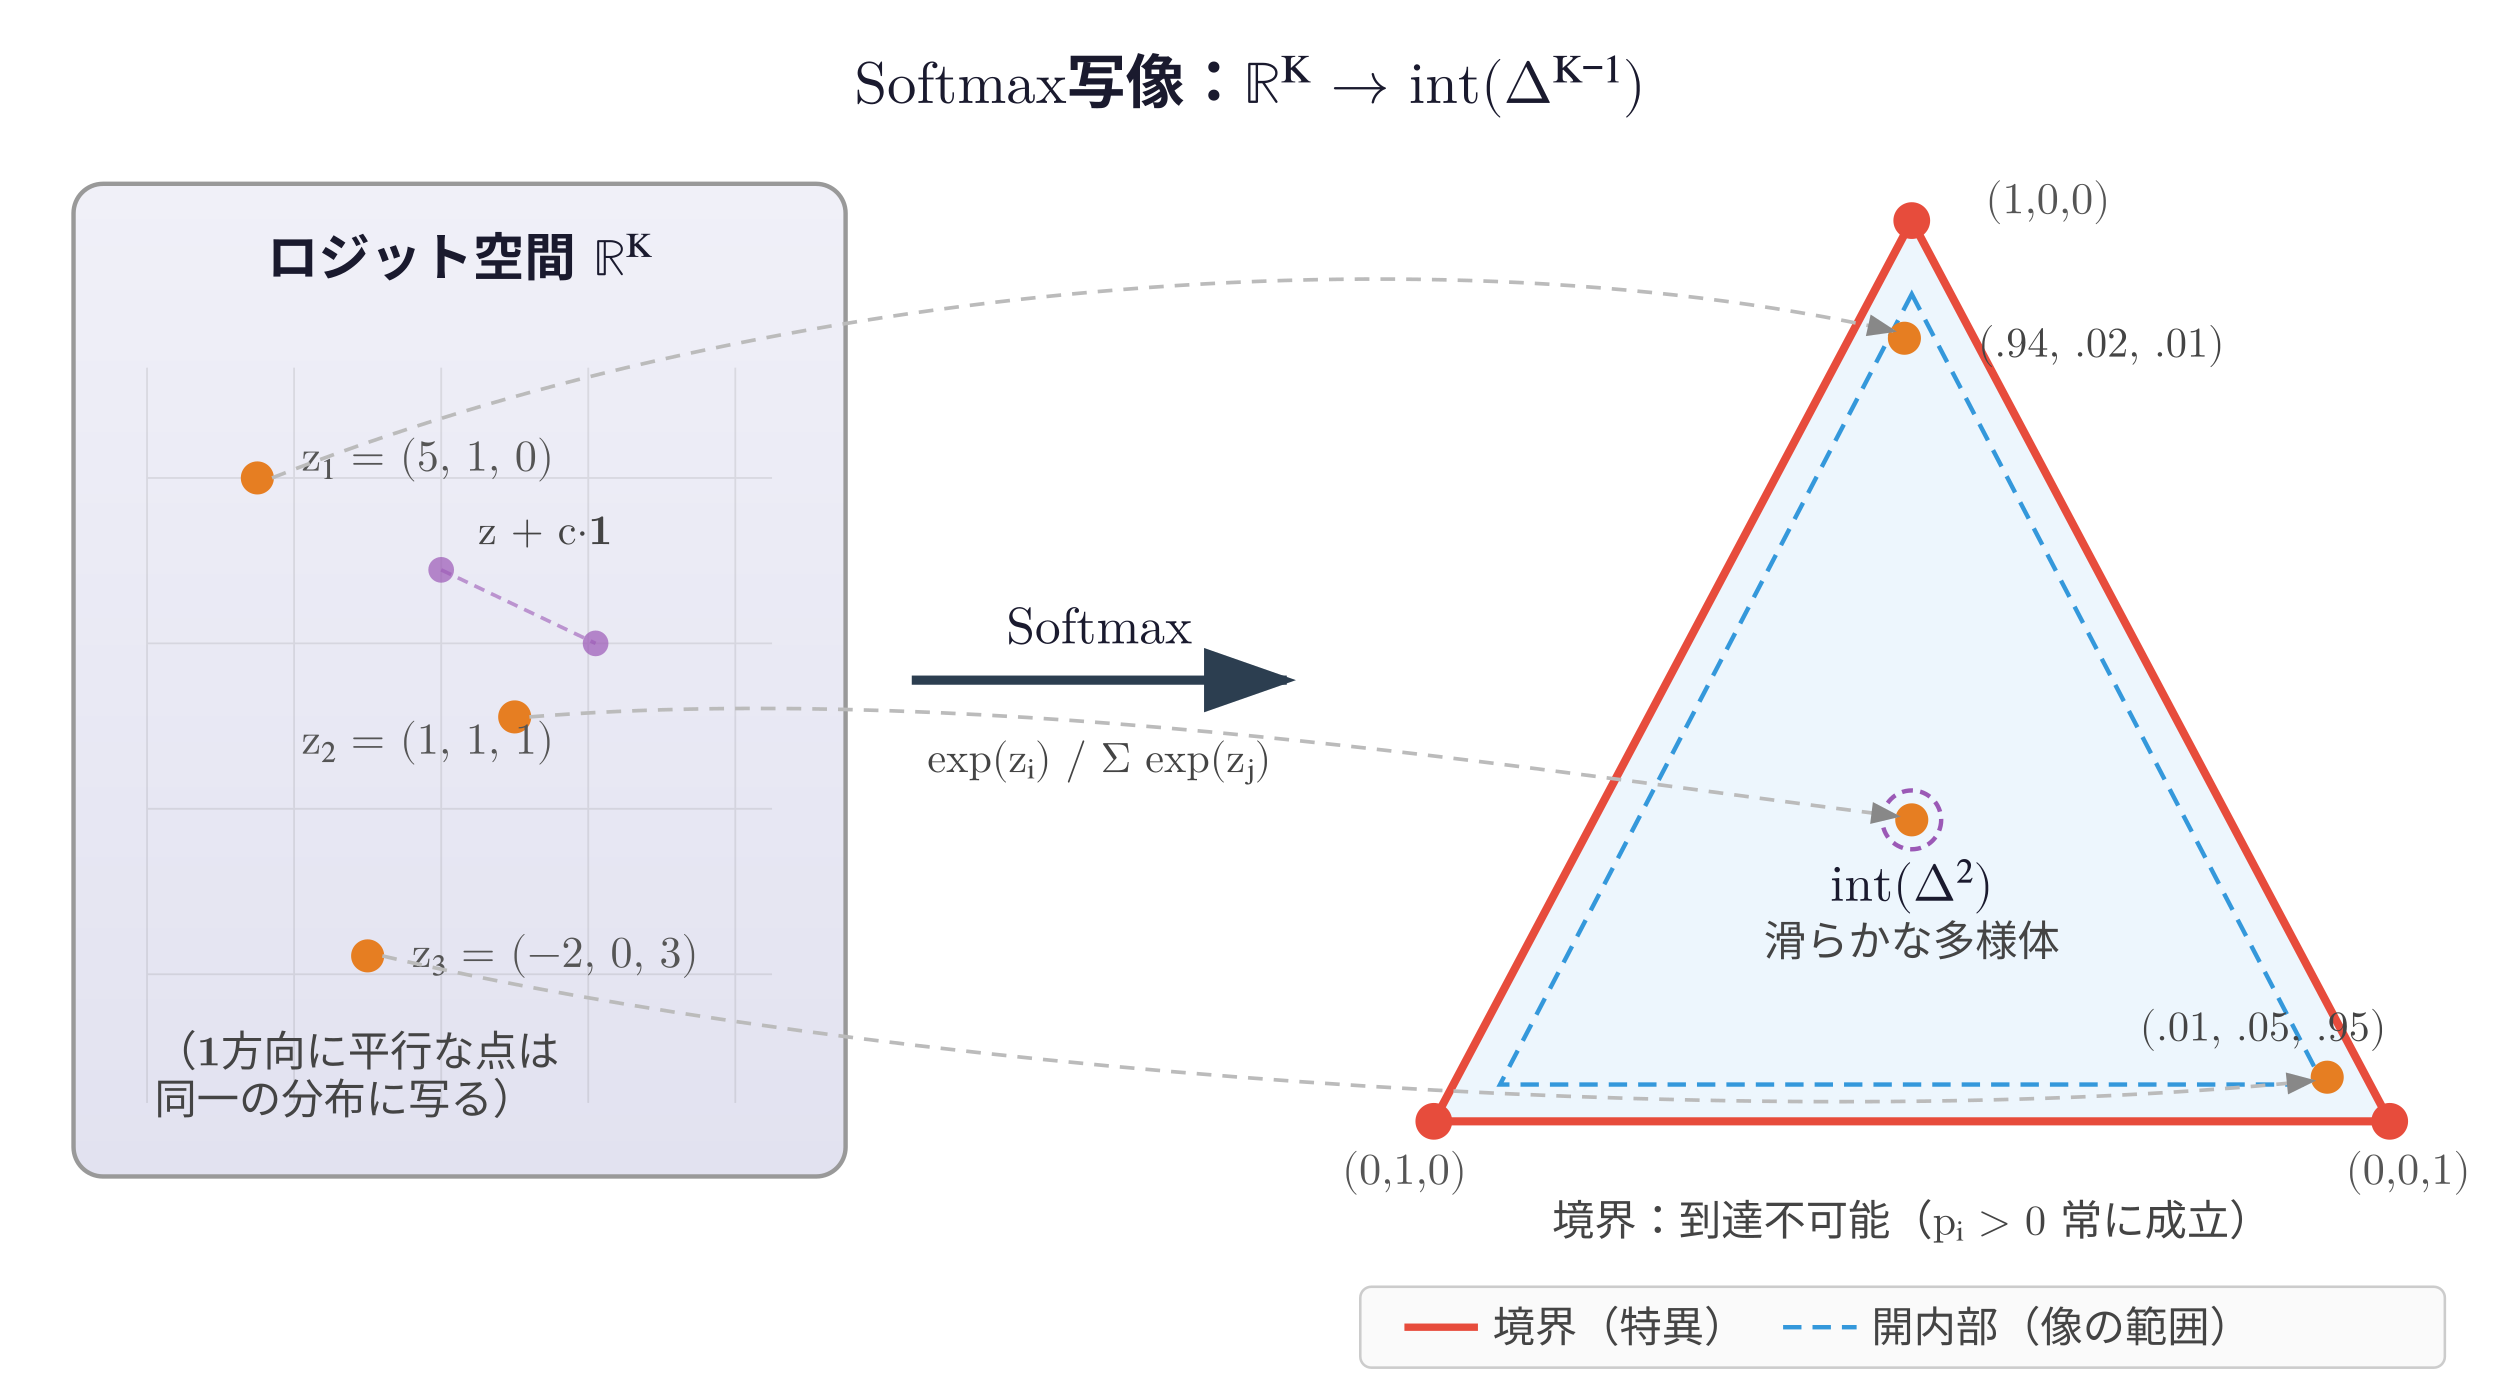
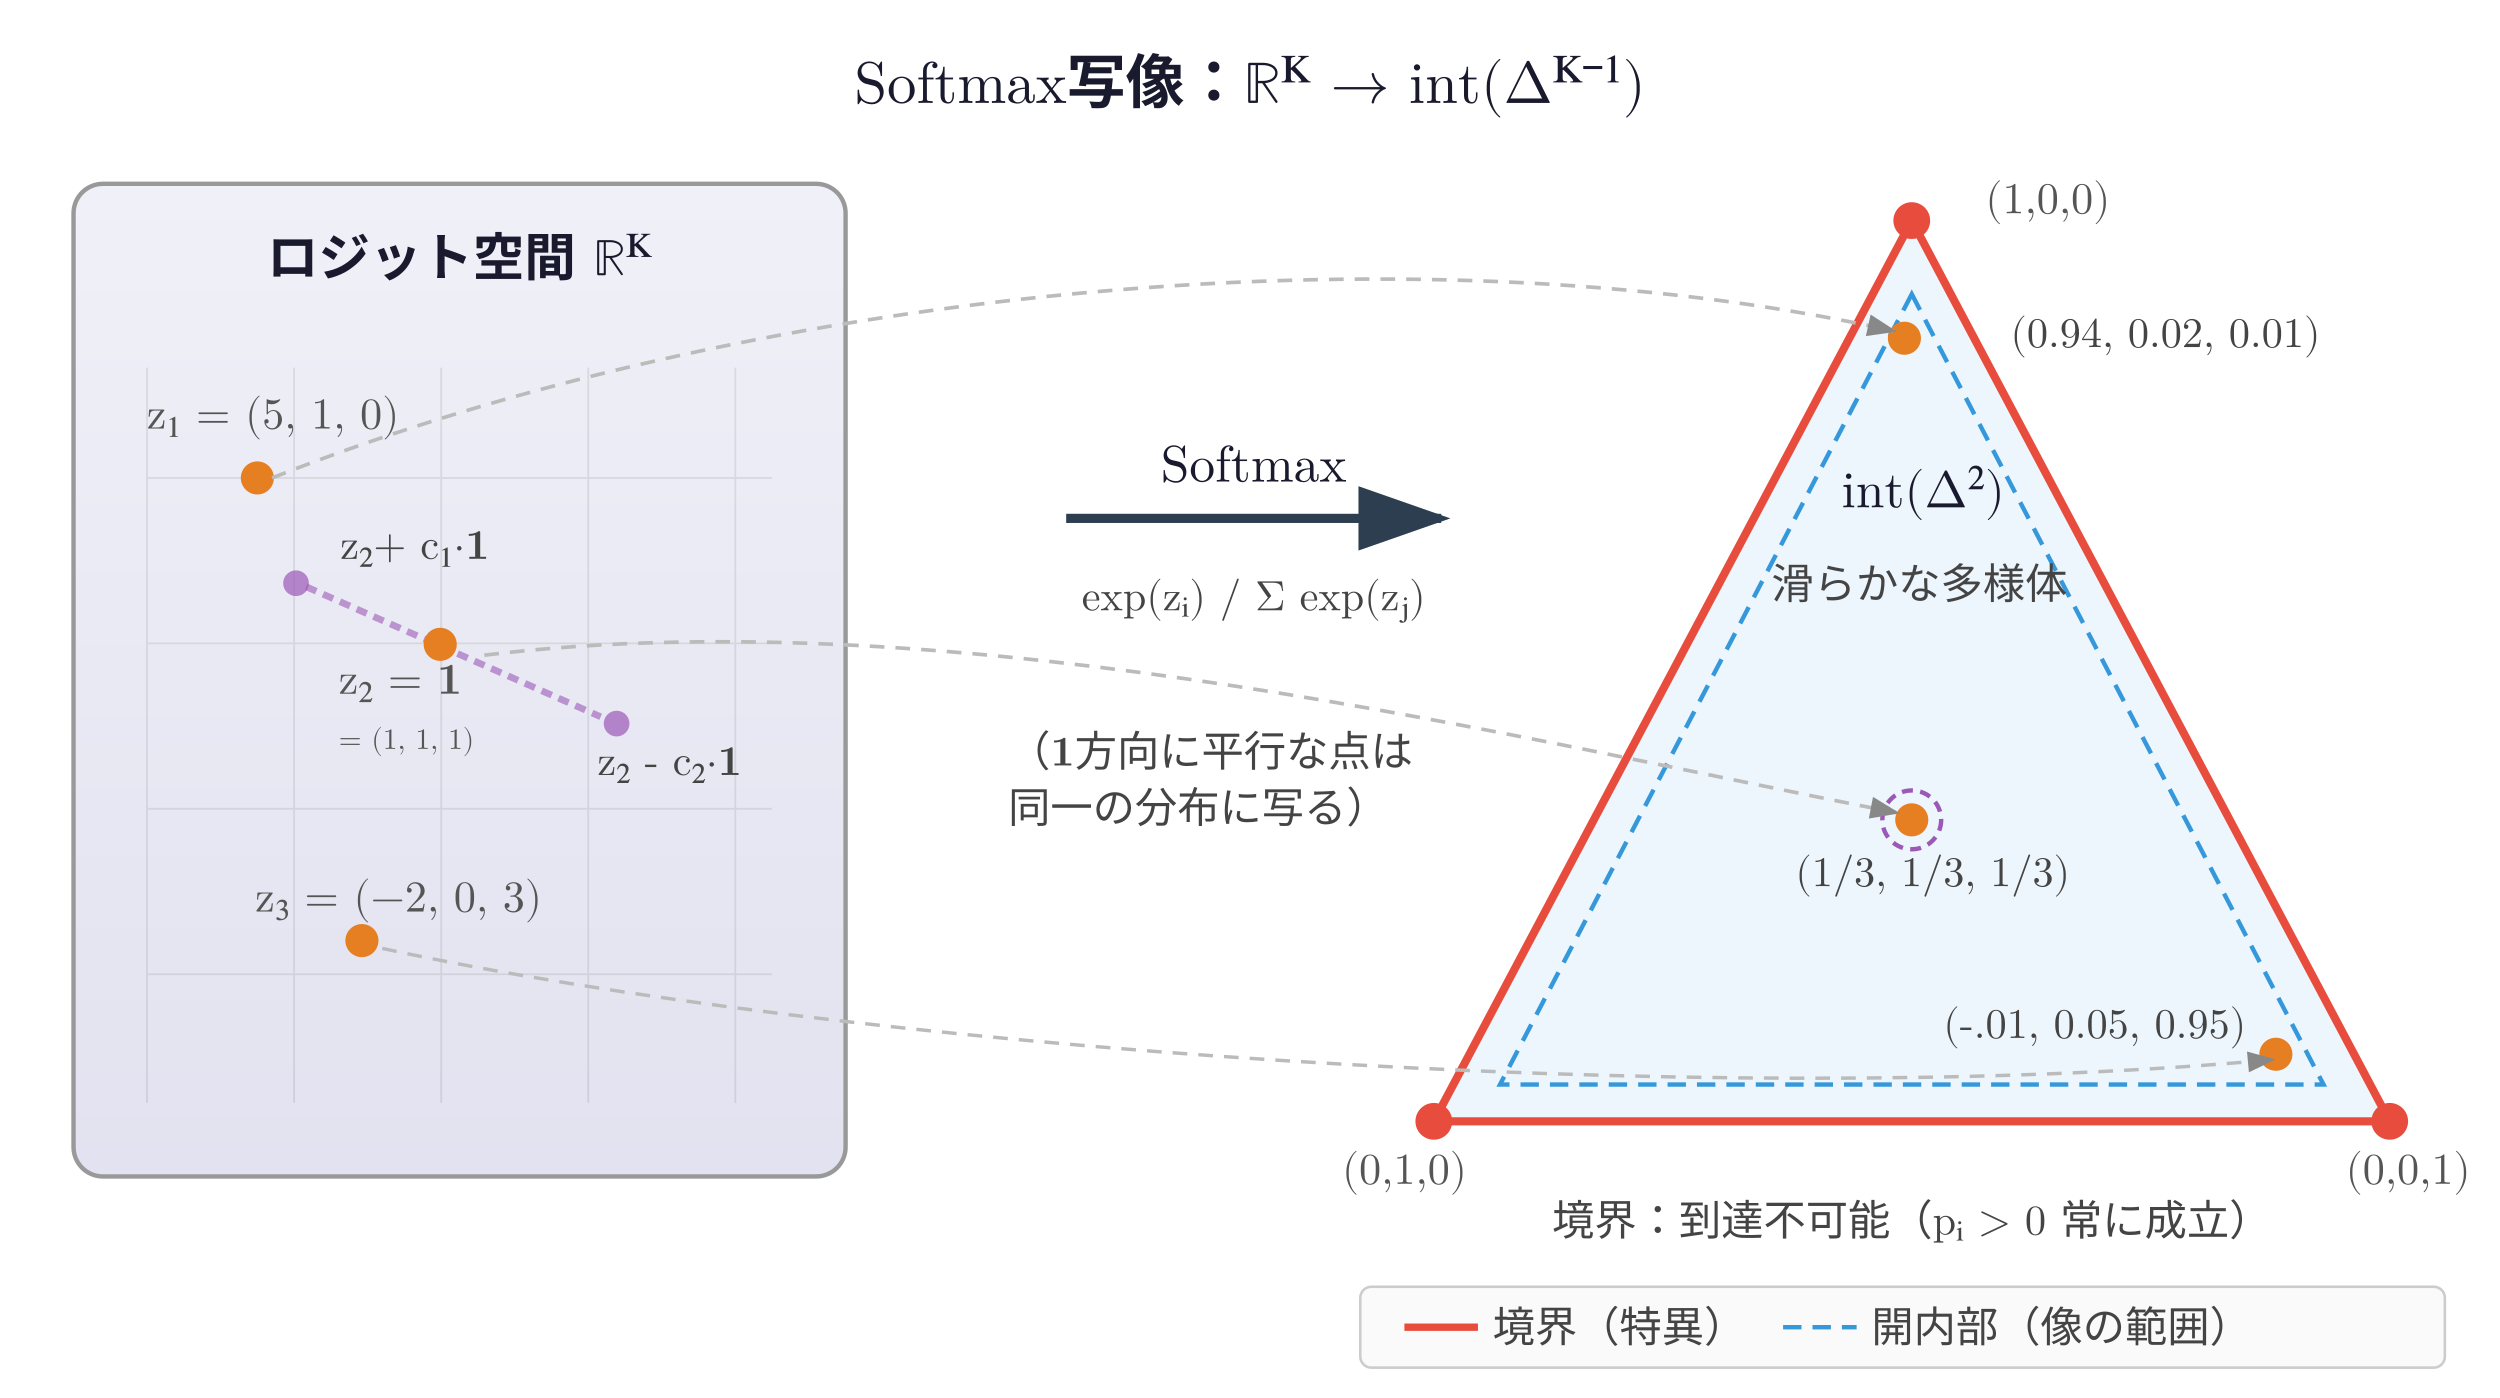
- <svg xmlns="http://www.w3.org/2000/svg" viewBox="0 0 680 380" font-family="'STIX Two Math', 'Latin Modern Math', 'Cambria Math', serif">
-   <defs>
-     <style>
+ <svg xmlns="http://www.w3.org/2000/svg" viewBox="0 0 680 380" font-family="'STIX Two Math', 'Latin Modern Math', 'Cambria Math', serif" version="1.1" id="svg33">
+   <defs id="defs3">
+     <style id="style1">
      .label { font-size: 14px; fill: #1a1a2e; }
      .label-sm { font-size: 12px; fill: #555; }
      .label-math { font-size: 15px; fill: #1a1a2e; font-style: italic; }
      .title { font-size: 16px; fill: #1a1a2e; font-weight: 600; }
      .annotation { font-size: 11.5px; fill: #444; }
    </style>
    <marker id="arrowBlue" markerWidth="10" markerHeight="7" refX="9" refY="3.5" orient="auto">
-       <polygon points="0 0, 10 3.5, 0 7" fill="#2c3e50" />
+       <polygon points="0 0, 10 3.5, 0 7" fill="#2c3e50" id="polygon1" />
    </marker>
    <marker id="arrowGray" markerWidth="8" markerHeight="6" refX="7" refY="3" orient="auto">
-       <polygon points="0 0, 8 3, 0 6" fill="#888" />
+       <polygon points="0 0, 8 3, 0 6" fill="#888" id="polygon2" />
    </marker>
    <linearGradient id="logitBg" x1="0" y1="0" x2="0" y2="1">
-       <stop offset="0%" stop-color="#f0f0f8" />
-       <stop offset="100%" stop-color="#e2e2f0" />
+       <stop offset="0%" stop-color="#f0f0f8" id="stop2" />
+       <stop offset="100%" stop-color="#e2e2f0" id="stop3" />
    </linearGradient>
  </defs>
-   <text x="340" y="28" text-anchor="middle" class="title">Softmax写像：ℝᴷ → int(Δᴷ⁻¹)</text>
-   <rect x="20" y="50" width="210" height="270" rx="8" fill="url(#logitBg)" stroke="#999" stroke-width="1.2" />
-   <text x="125" y="75" text-anchor="middle" class="label" font-weight="600">ロジット空間 ℝᴷ</text>
-   <g opacity="0.15" stroke="#666" stroke-width="0.5">
-     <line x1="40" y1="100" x2="40" y2="300" />
-     <line x1="80" y1="100" x2="80" y2="300" />
-     <line x1="120" y1="100" x2="120" y2="300" />
-     <line x1="160" y1="100" x2="160" y2="300" />
-     <line x1="200" y1="100" x2="200" y2="300" />
-     <line x1="40" y1="130" x2="210" y2="130" />
-     <line x1="40" y1="175" x2="210" y2="175" />
-     <line x1="40" y1="220" x2="210" y2="220" />
-     <line x1="40" y1="265" x2="210" y2="265" />
+   <text x="340" y="28" text-anchor="middle" class="title" id="text3">Softmax写像：ℝᴷ → int(Δᴷ⁻¹)</text>
+   <rect x="20" y="50" width="210" height="270" rx="8" fill="url(#logitBg)" stroke="#999" stroke-width="1.2" id="rect3" />
+   <line x1="83.29" y1="159.602" x2="163.385" y2="194.97" stroke="#9b59b6" stroke-width="1.836" stroke-dasharray="3, 2" opacity="0.6" id="line16" />
+   <text x="125" y="75" text-anchor="middle" class="label" font-weight="600" id="text4">ロジット空間 ℝᴷ</text>
+   <g opacity="0.15" stroke="#666" stroke-width="0.5" id="g12">
+     <line x1="40" y1="100" x2="40" y2="300" id="line4" />
+     <line x1="80" y1="100" x2="80" y2="300" id="line5" />
+     <line x1="120" y1="100" x2="120" y2="300" id="line6" />
+     <line x1="160" y1="100" x2="160" y2="300" id="line7" />
+     <line x1="200" y1="100" x2="200" y2="300" id="line8" />
+     <line x1="40" y1="130" x2="210" y2="130" id="line9" />
+     <line x1="40" y1="175" x2="210" y2="175" id="line10" />
+     <line x1="40" y1="220" x2="210" y2="220" id="line11" />
+     <line x1="40" y1="265" x2="210" y2="265" id="line12" />
  </g>
-   <circle cx="70" cy="130" r="4.5" fill="#e67e22" />
-   <text x="82" y="128" class="label-sm" fill="#e67e22">z₁ = (5, 1, 0)</text>
-   <circle cx="140" cy="195" r="4.5" fill="#e67e22" />
-   <text x="82" y="205" class="label-sm" fill="#e67e22">z₂ = (1, 1, 1)</text>
-   <circle cx="100" cy="260" r="4.5" fill="#e67e22" />
-   <text x="112" y="263" class="label-sm" fill="#e67e22">z₃ = (−2, 0, 3)</text>
-   <circle cx="120" cy="155" r="3.5" fill="#9b59b6" opacity="0.7" />
-   <circle cx="162" cy="175" r="3.5" fill="#9b59b6" opacity="0.7" />
-   <line x1="120" y1="155" x2="162" y2="175" stroke="#9b59b6" stroke-width="1" stroke-dasharray="3,2" opacity="0.6" />
-   <text x="130" y="148" class="annotation" fill="#9b59b6">z + c·𝟏</text>
-   <text x="42" y="290" class="annotation" fill="#9b59b6">（𝟏方向に平行な点は</text>
-   <text x="42" y="303" class="annotation" fill="#9b59b6">　同一の分布に写る）</text>
-   <line x1="248" y1="185" x2="350" y2="185" stroke="#2c3e50" stroke-width="2.5" marker-end="url(#arrowBlue)" />
-   <text x="299" y="175" text-anchor="middle" class="label" font-weight="600">Softmax</text>
-   <text x="299" y="210" text-anchor="middle" class="annotation">exp(zᵢ) / Σ exp(zⱼ)</text>
-   <g>
-     <polygon points="520,60 390,305 650,305" fill="#dceefb" opacity="0.5" />
-     <polygon points="520,60 390,305 650,305" fill="none" stroke="#e74c3c" stroke-width="2.2" />
-     <polygon points="520,80 408,295 632,295" fill="none" stroke="#3498db" stroke-width="1.2" stroke-dasharray="5,3" />
-     <circle cx="520" cy="60" r="5" fill="#e74c3c" />
-     <text x="540" y="58" class="label-sm" fill="#c0392b">(1,0,0)</text>
-     <circle cx="390" cy="305" r="5" fill="#e74c3c" />
-     <text x="365" y="322" class="label-sm" fill="#c0392b">(0,1,0)</text>
-     <circle cx="650" cy="305" r="5" fill="#e74c3c" />
-     <text x="638" y="322" class="label-sm" fill="#c0392b">(0,0,1)</text>
-     <text x="520" y="245" text-anchor="middle" class="label" fill="#2471a3">int(Δ²)</text>
-     <text x="520" y="260" text-anchor="middle" class="annotation" fill="#2471a3">滑らかな多様体</text>
-     <circle cx="518" cy="92" r="4.5" fill="#e67e22" />
-     <text x="538" y="97" class="annotation" fill="#e67e22">(.94, .02, .01)</text>
-     <circle cx="520" cy="223" r="4.5" fill="#e67e22" />
-     <circle cx="520" cy="223" r="8" fill="none" stroke="#9b59b6" stroke-width="1.2" stroke-dasharray="3,2" />
-     <circle cx="633" cy="293" r="4.5" fill="#e67e22" />
-     <text x="582" y="283" class="annotation" fill="#e67e22">(.01, .05, .95)</text>
-     <text x="520" y="336" text-anchor="middle" class="annotation" fill="#c0392b">境界：到達不可能（pᵢ &gt; 0 常に成立）</text>
+   <circle cx="70" cy="130" r="4.5" fill="#e67e22" id="circle12" />
+   <text x="39.922" y="116.571" class="label-sm" fill="#e67e22" id="text12">z₁ = (5, 1, 0)</text>
+   <circle cx="119.74" cy="175.26" r="4.5" fill="#e67e22" id="circle13" />
+   <text x="92.118" y="188.692" class="label-sm" fill="#e67e22" id="text13">
+     <tspan id="tspan35" x="92.118" y="188.692">z₂ = 𝟏</tspan>
+     <tspan id="tspan36" x="92.118" y="203.692" style="font-size:8px">= (1, 1, 1)</tspan>
+   </text>
+   <circle cx="98.442" cy="255.844" r="4.5" fill="#e67e22" id="circle14" />
+   <text x="69.403" y="247.935" class="label-sm" fill="#e67e22" id="text14">z₃ = (−2, 0, 3)</text>
+   <circle cx="80.519" cy="158.636" r="3.5" fill="#9b59b6" opacity="0.7" id="circle15" />
+   <circle cx="167.714" cy="196.818" r="3.5" fill="#9b59b6" opacity="0.7" id="circle16" />
+   <text x="92.539" y="152.004" class="annotation" fill="#9b59b6" id="text16">z₂+ c₁·𝟏</text>
+   <text x="162.497" y="210.796" class="annotation" fill="#9b59b6" id="text16-6" style="font-size:11.5px;fill:#444444">z₂ - c₂·𝟏</text>
+   <text x="274.208" y="208.442" class="annotation" fill="#9b59b6" id="text17">
+     <tspan id="tspan37" x="274.208" y="208.442">（𝟏方向に平行な点は</tspan>
+     <tspan id="tspan38" x="274.208" y="223.735">同一の分布に写る）</tspan>
+   </text>
+   <line x1="290" y1="141" x2="392" y2="141" stroke="#2c3e50" stroke-width="2.5" marker-end="url(#arrowBlue)" id="line18" />
+   <text x="341" y="131" text-anchor="middle" class="label" font-weight="600" id="text19">Softmax</text>
+   <text x="341" y="166" text-anchor="middle" class="annotation" id="text20">exp(zᵢ) / Σ exp(zⱼ)</text>
+   <g id="g30">
+     <polygon points="520,60 390,305 650,305" fill="#dceefb" opacity="0.5" id="polygon20" />
+     <polygon points="520,60 390,305 650,305" fill="none" stroke="#e74c3c" stroke-width="2.2" id="polygon21" />
+     <polygon points="520,80 408,295 632,295" fill="none" stroke="#3498db" stroke-width="1.2" stroke-dasharray="5,3" id="polygon22" />
+     <circle cx="520" cy="60" r="5" fill="#e74c3c" id="circle22" />
+     <text x="540" y="58" class="label-sm" fill="#c0392b" id="text22">(1,0,0)</text>
+     <circle cx="390" cy="305" r="5" fill="#e74c3c" id="circle23" />
+     <text x="365" y="322" class="label-sm" fill="#c0392b" id="text23">(0,1,0)</text>
+     <circle cx="650" cy="305" r="5" fill="#e74c3c" id="circle24" />
+     <text x="638" y="322" class="label-sm" fill="#c0392b" id="text24">(0,0,1)</text>
+     <text x="523.117" y="137.987" text-anchor="middle" class="label" fill="#2471a3" id="text25">int(Δ²)</text>
+     <text x="522.078" y="162.857" text-anchor="middle" class="annotation" fill="#2471a3" id="text26">滑らかな多様体</text>
+     <circle cx="518" cy="92" r="4.5" fill="#e67e22" id="circle26" />
+     <text x="546.831" y="94.403" class="annotation" fill="#e67e22" id="text27">(0.94, 0.02, 0.01)</text>
+     <circle cx="520" cy="223" r="4.5" fill="#e67e22" id="circle27" />
+     <circle cx="520" cy="223" r="8" fill="none" stroke="#9b59b6" stroke-width="1.2" stroke-dasharray="3,2" id="circle28" />
+     <circle cx="619.042" cy="286.755" r="4.5" fill="#e67e22" id="circle29" />
+     <text x="528.561" y="282.318" class="annotation" fill="#e67e22" id="text29">(-.01, 0.05, 0.95)</text>
+     <text x="488.326" y="241.03" class="annotation" fill="#e67e22" id="text29-5" style="font-size:11.5px;fill:#444444">(1/3, 1/3, 1/3)</text>
+     <text x="520" y="336" text-anchor="middle" class="annotation" fill="#c0392b" id="text30">境界：到達不可能（pᵢ &gt; 0 常に成立）</text>
  </g>
-   <path d="M 74,130 C 200,80 380,60 515,90" fill="none" stroke="#bbb" stroke-width="1" stroke-dasharray="4,3" marker-end="url(#arrowGray)" />
-   <path d="M 144,195 C 270,185 420,210 516,222" fill="none" stroke="#bbb" stroke-width="1" stroke-dasharray="4,3" marker-end="url(#arrowGray)" />
-   <path d="M 104,260 C 230,290 470,310 629,294" fill="none" stroke="#bbb" stroke-width="1" stroke-dasharray="4,3" marker-end="url(#arrowGray)" />
-   <rect x="370" y="350" width="295" height="22" rx="3" fill="#fafafa" stroke="#ccc" stroke-width="0.7" />
-   <line x1="382" y1="361" x2="402" y2="361" stroke="#e74c3c" stroke-width="2" />
-   <text x="406" y="365" class="annotation" fill="#c0392b">境界（特異）</text>
-   <line x1="485" y1="361" x2="505" y2="361" stroke="#3498db" stroke-width="1.2" stroke-dasharray="5,3" />
-   <text x="509" y="365" class="annotation" fill="#2471a3">開内部（像の範囲）</text>
+   <path d="M 74,130 C 200,80 380,60 515,90" fill="none" stroke="#bbb" stroke-width="1" stroke-dasharray="4,3" marker-end="url(#arrowGray)" id="path30" />
+   <path d="m 131.736,178.211 c 130.074,-15.854 284.925,23.781 384.029,42.806" fill="none" stroke="#bbbbbb" stroke-width="1" stroke-dasharray="4, 3" marker-end="url(#arrowGray)" id="path31" />
+   <path d="m 103.974,257.969 c 123.372,26.714 358.367,44.523 514.051,30.275" fill="none" stroke="#bbbbbb" stroke-width="0.944" stroke-dasharray="4, 3" marker-end="url(#arrowGray)" id="path32" />
+   <rect x="370" y="350" width="295" height="22" rx="3" fill="#fafafa" stroke="#ccc" stroke-width="0.7" id="rect32" />
+   <line x1="382" y1="361" x2="402" y2="361" stroke="#e74c3c" stroke-width="2" id="line32" />
+   <text x="406" y="365" class="annotation" fill="#c0392b" id="text32">境界（特異）</text>
+   <line x1="485" y1="361" x2="505" y2="361" stroke="#3498db" stroke-width="1.2" stroke-dasharray="5,3" id="line33" />
+   <text x="509" y="365" class="annotation" fill="#2471a3" id="text33">開内部（像の範囲）</text>
</svg>
